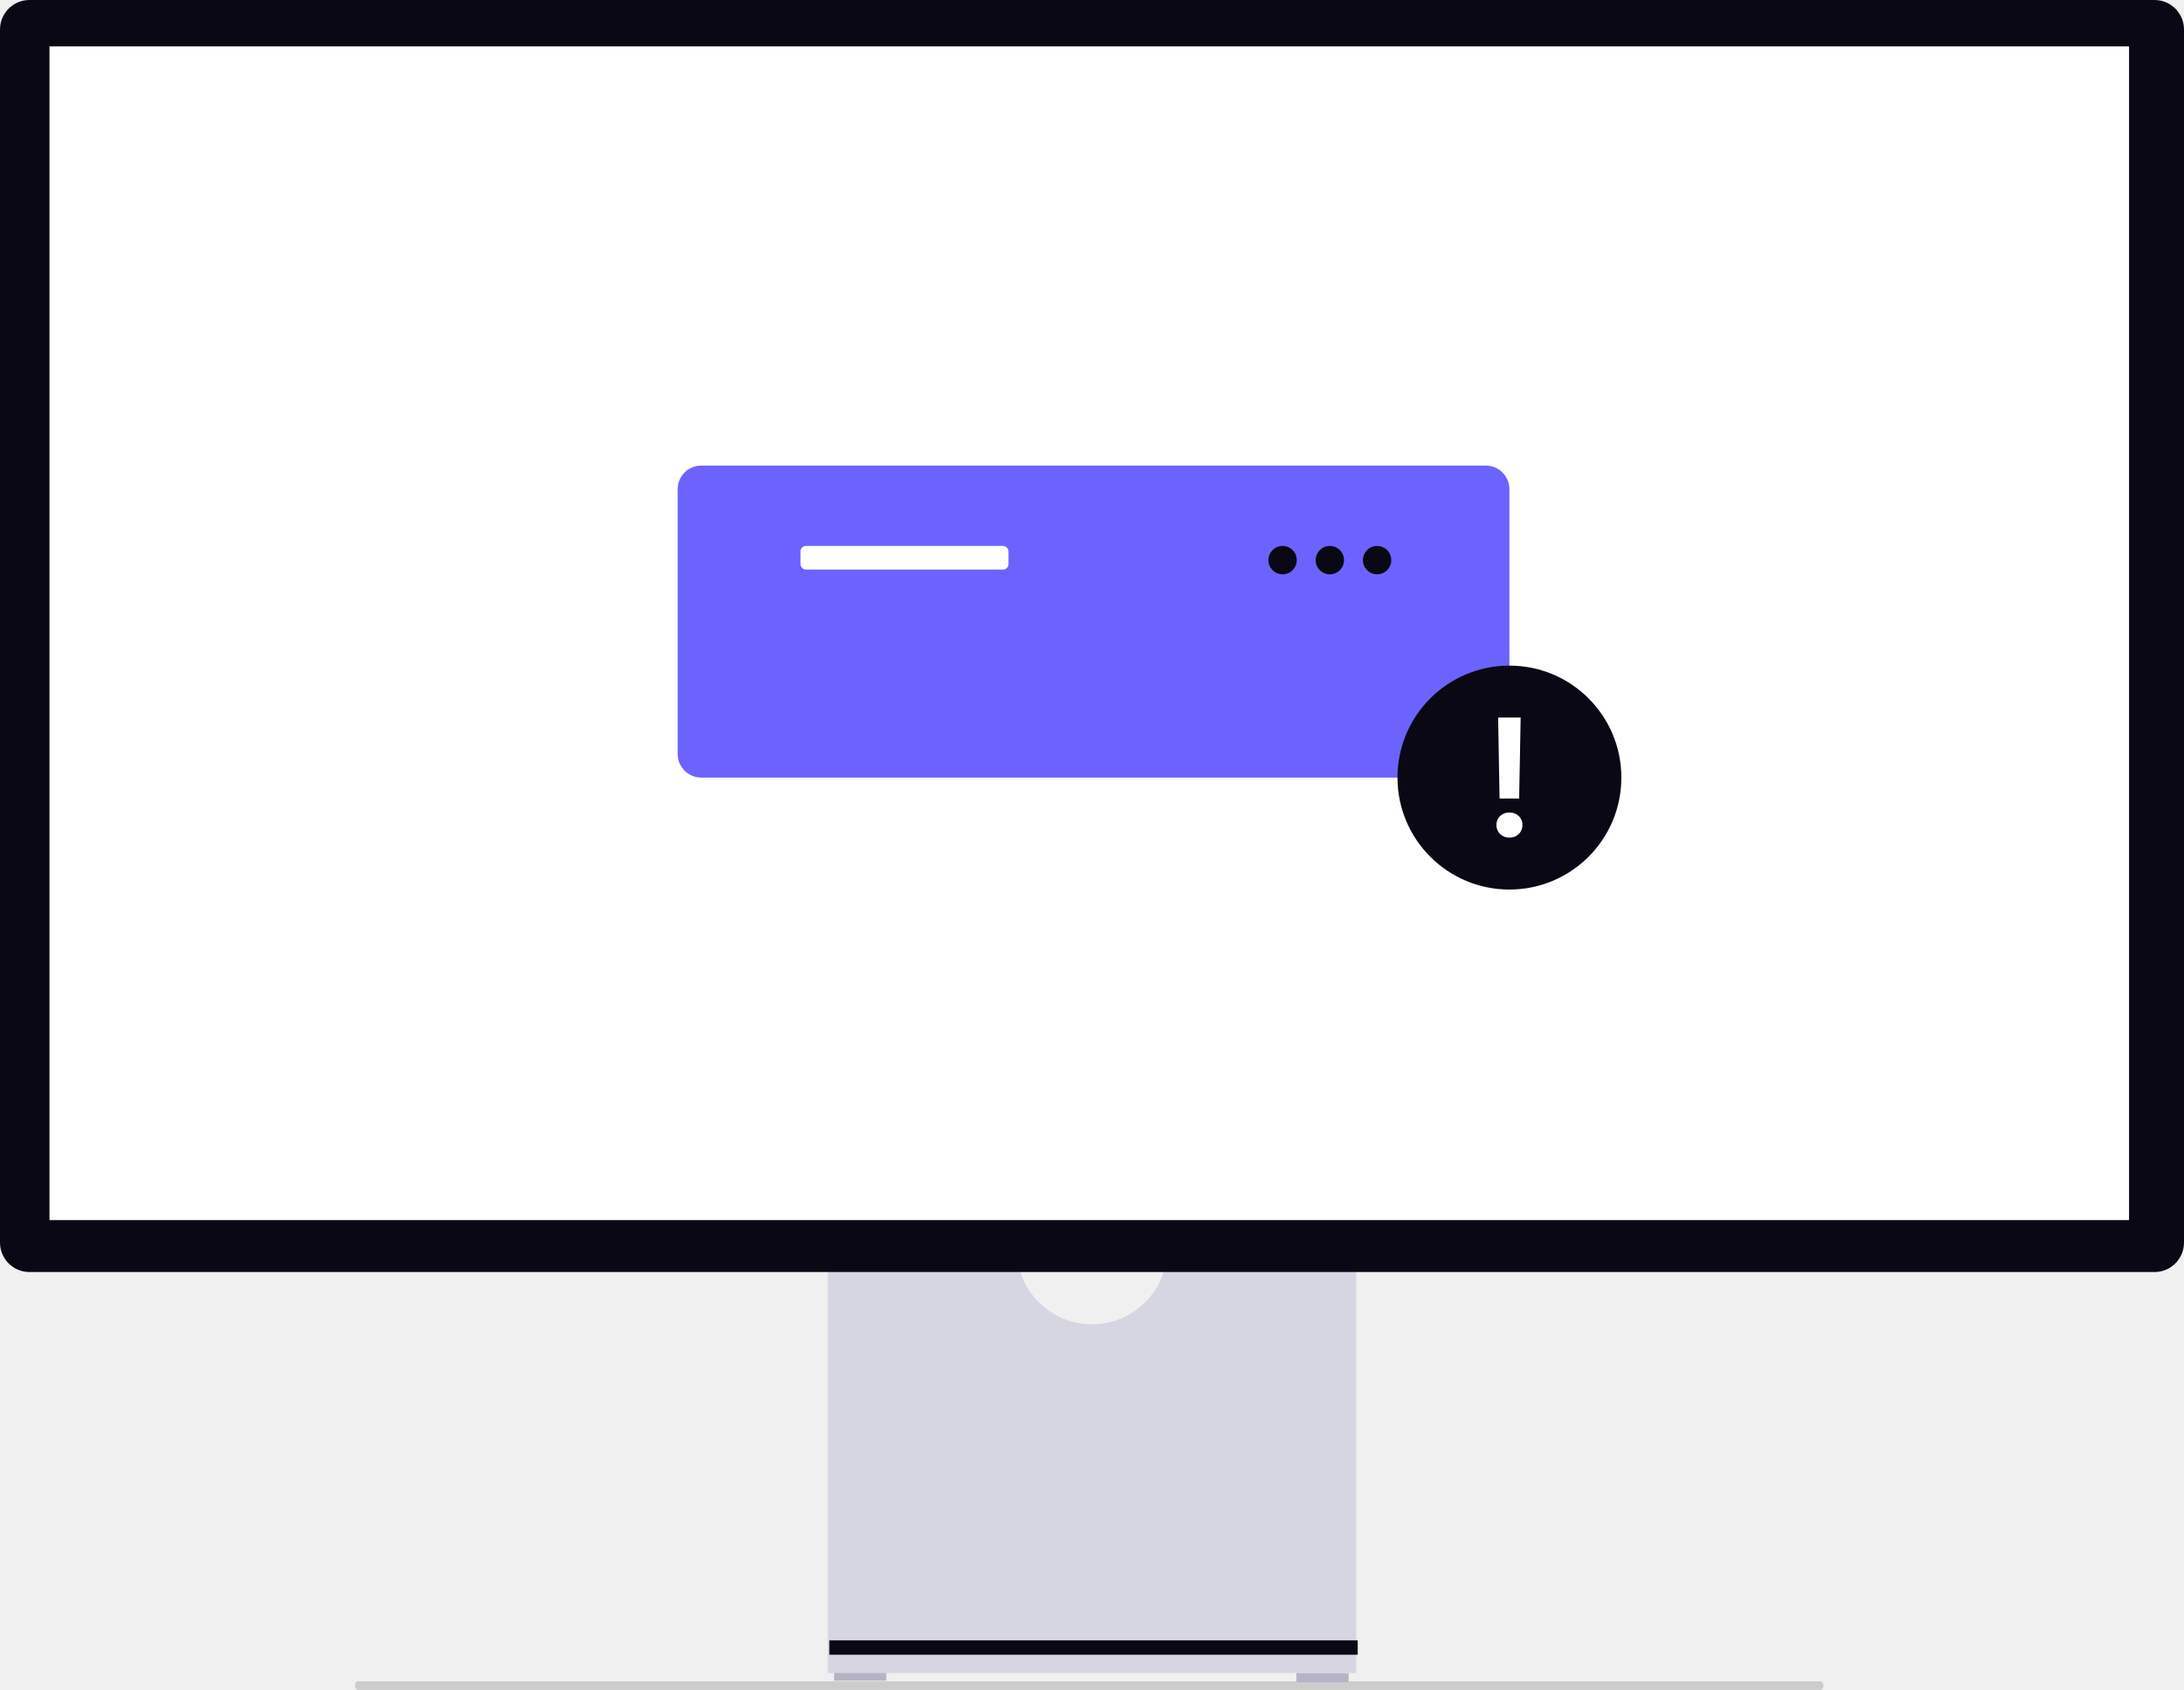
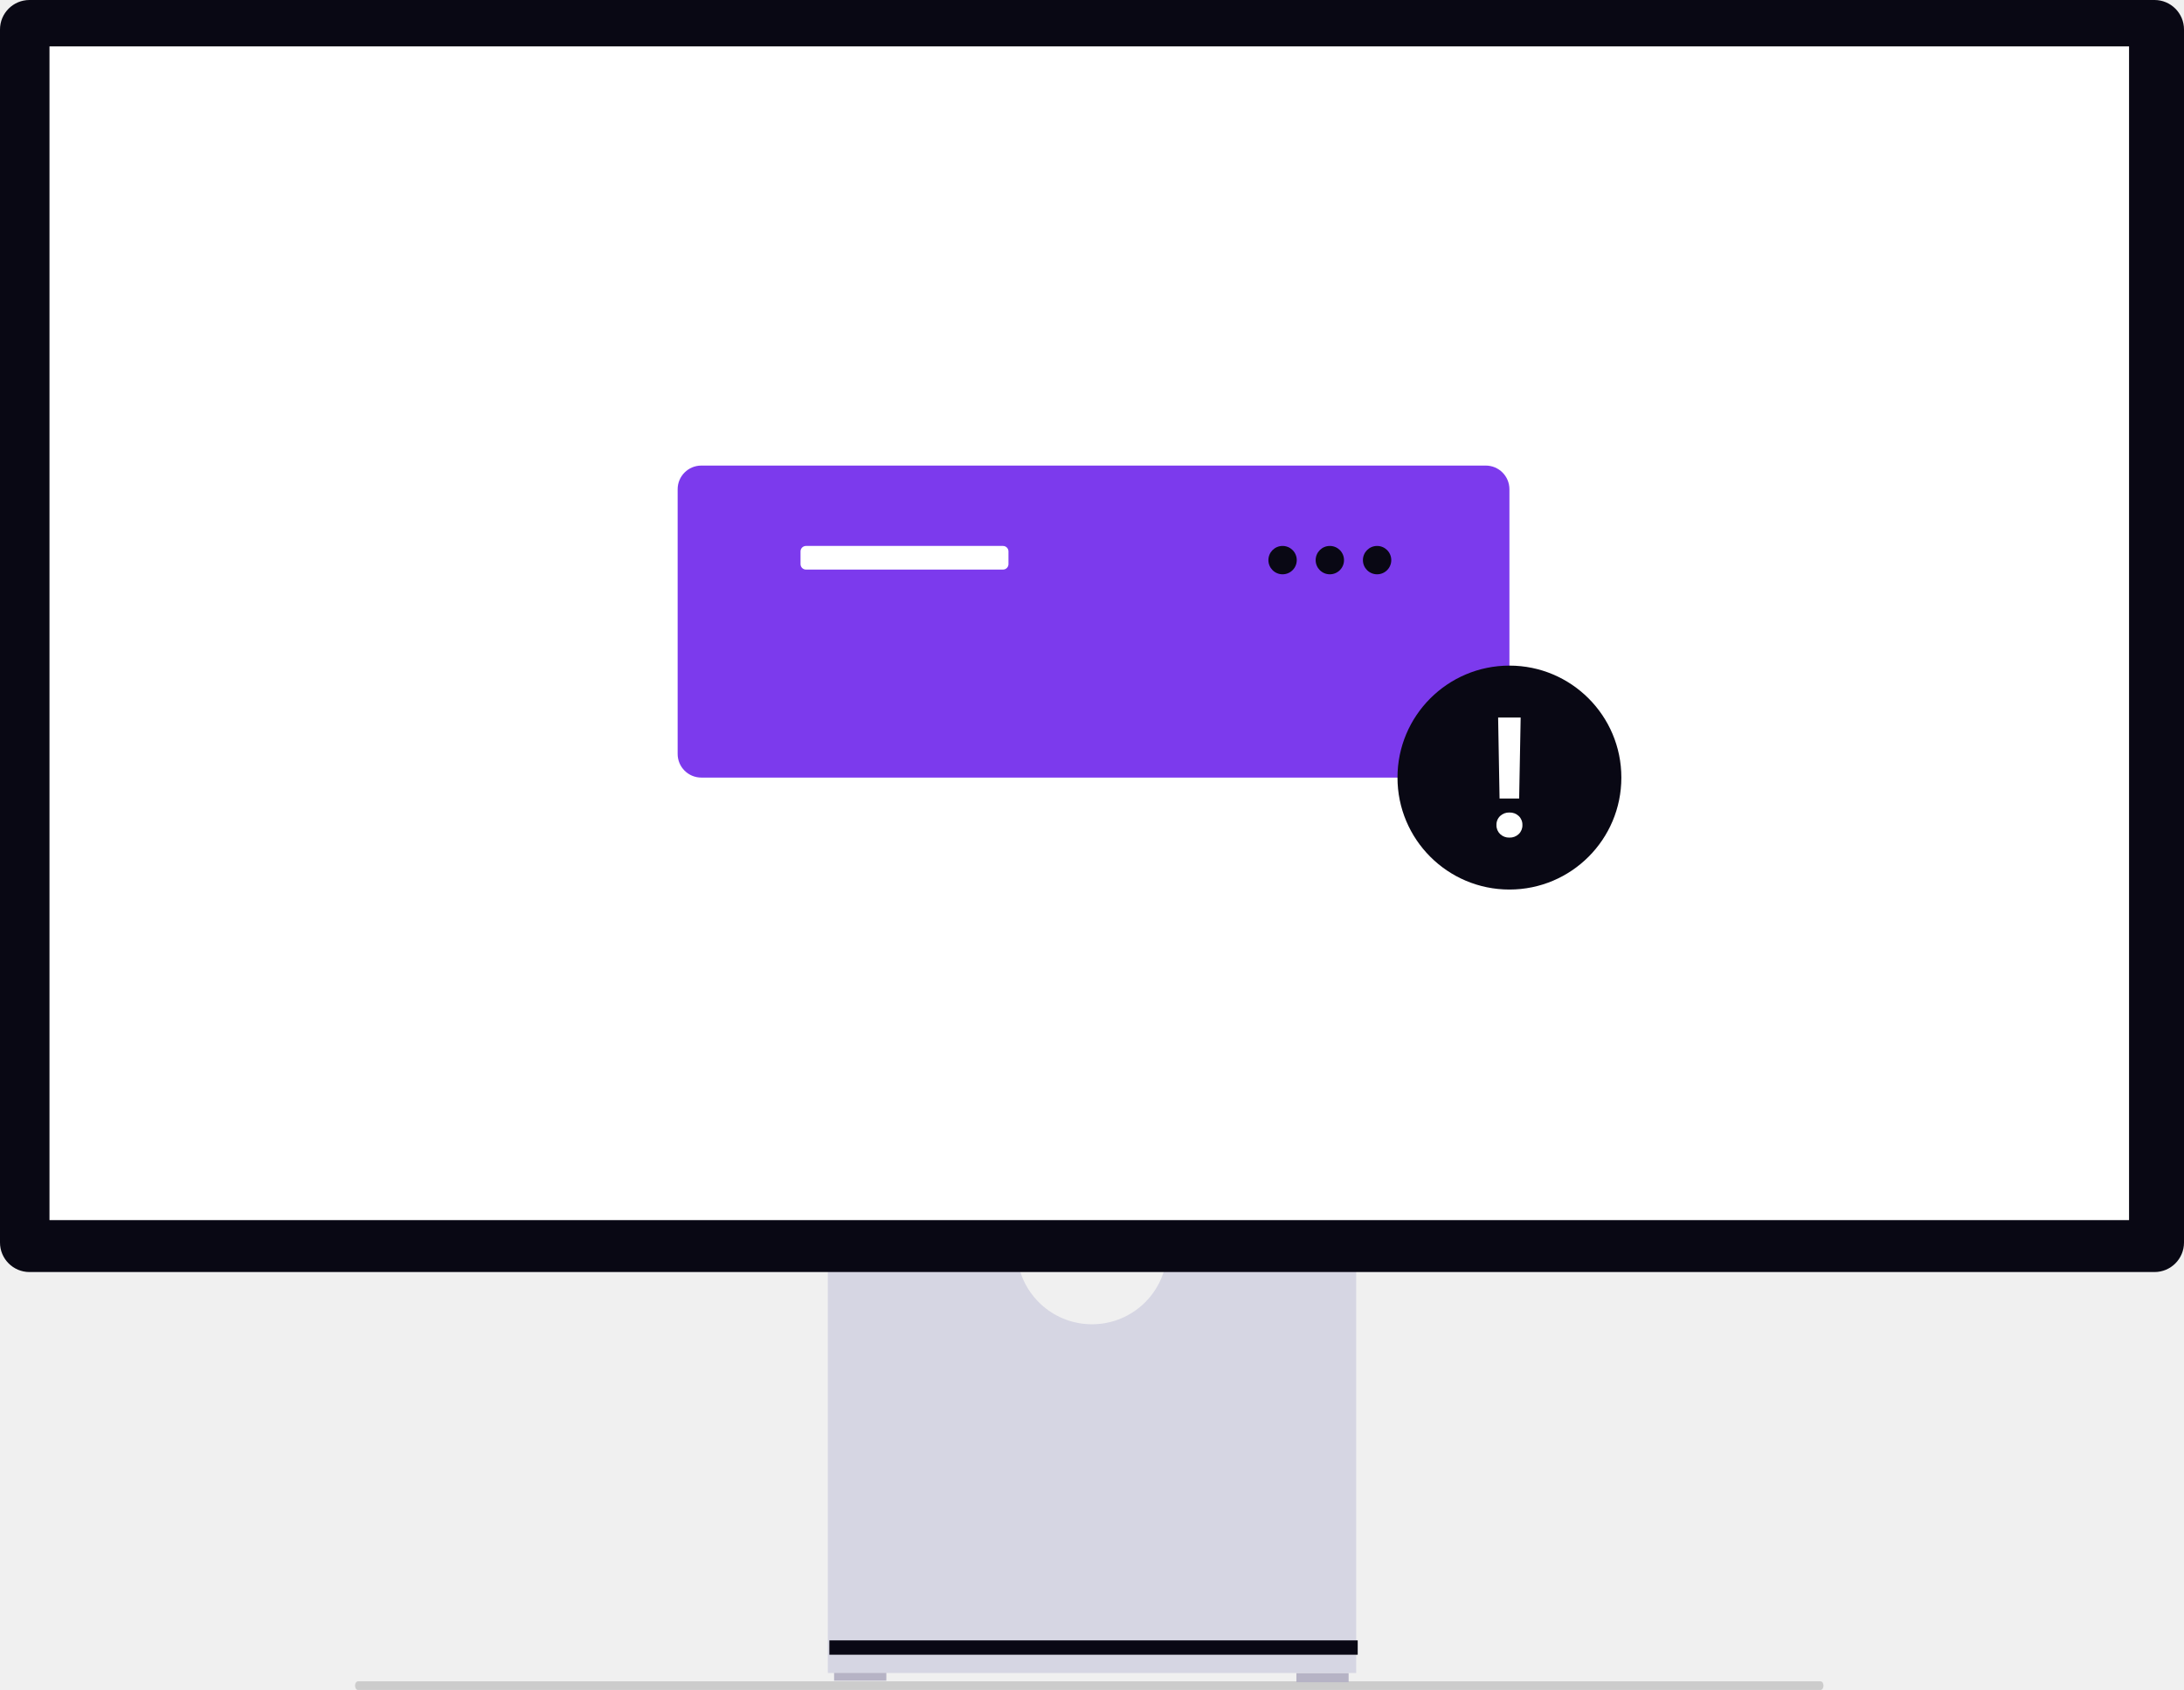
<svg xmlns="http://www.w3.org/2000/svg" width="799.031" height="618.112" viewBox="0 0 799.031 618.112" role="img" artist="Katerina Limpitsouni" source="https://undraw.co/">
  <g transform="translate(-893 -197)">
    <path d="M15.18,488.763c0,.872.478,1.573,1.073,1.573h535.1c.6,0,1.073-.7,1.073-1.573s-.478-1.573-1.073-1.573H16.253C15.658,487.191,15.18,487.891,15.18,488.763Z" transform="translate(1007.711 324.776)" fill="#ccc" />
    <rect width="19.105" height="3.371" transform="translate(1198.162 808.354)" fill="#b6b3c5" />
    <rect width="19.105" height="3.371" transform="translate(1367.295 808.917)" fill="#b6b3c5" />
    <path d="M352.955,370.945a27.529,27.529,0,0,1-54.321,0H229.146V521.536h193.3V370.945Z" transform="translate(966.721 287.378)" fill="#d6d6e3" />
    <rect width="193.296" height="5.242" transform="translate(1196.43 796.983)" fill="#090814" />
    <path d="M788.255,487.17H10.776A10.788,10.788,0,0,1,0,476.394V32.688A10.788,10.788,0,0,1,10.776,21.911H788.255a10.789,10.789,0,0,1,10.776,10.776V476.394a10.789,10.789,0,0,1-10.776,10.776Z" transform="translate(893 175.089)" fill="#090814" />
    <rect width="760.822" height="429.297" transform="translate(911.104 213.968)" fill="#fff" />
    <g transform="translate(20.477 16.308)">
-       <path d="M604.463,379.271H317.442a8.655,8.655,0,0,1-8.645-8.645V273.8a8.655,8.655,0,0,1,8.645-8.645H604.463a8.655,8.655,0,0,1,8.645,8.645v96.826a8.655,8.655,0,0,1-8.645,8.645Z" transform="translate(811.648 85.826)" fill="#6c63ff" />
+       <path d="M604.463,379.271H317.442a8.655,8.655,0,0,1-8.645-8.645V273.8a8.655,8.655,0,0,1,8.645-8.645H604.463a8.655,8.655,0,0,1,8.645,8.645v96.826a8.655,8.655,0,0,1-8.645,8.645Z" transform="translate(811.648 85.826)" fill="#7c3aed" />
      <rect width="76.078" height="8.645" rx="2" transform="translate(1165.4 380.374)" fill="#fff" />
      <ellipse cx="5.187" cy="5.187" rx="5.187" ry="5.187" transform="translate(1336.576 380.374)" fill="#090814" />
      <ellipse cx="5.187" cy="5.187" rx="5.187" ry="5.187" transform="translate(1353.865 380.374)" fill="#090814" />
      <ellipse cx="5.187" cy="5.187" rx="5.187" ry="5.187" transform="translate(1371.156 380.374)" fill="#090814" />
    </g>
    <ellipse cx="40.952" cy="40.952" rx="40.952" ry="40.952" transform="translate(1404.281 440.452)" fill="#090814" />
    <path d="M10.863-57.7l-.524-29.6h8.246l-.554,29.6Zm3.613,14.307a4.7,4.7,0,0,1-3.409-1.3,4.368,4.368,0,0,1-1.34-3.278,4.39,4.39,0,0,1,1.34-3.322,4.732,4.732,0,0,1,3.409-1.282,4.732,4.732,0,0,1,3.409,1.282,4.39,4.39,0,0,1,1.34,3.322,4.368,4.368,0,0,1-1.34,3.278A4.7,4.7,0,0,1,14.476-43.394Z" transform="translate(1430.76 546.754)" fill="#fff" />
  </g>
</svg>
